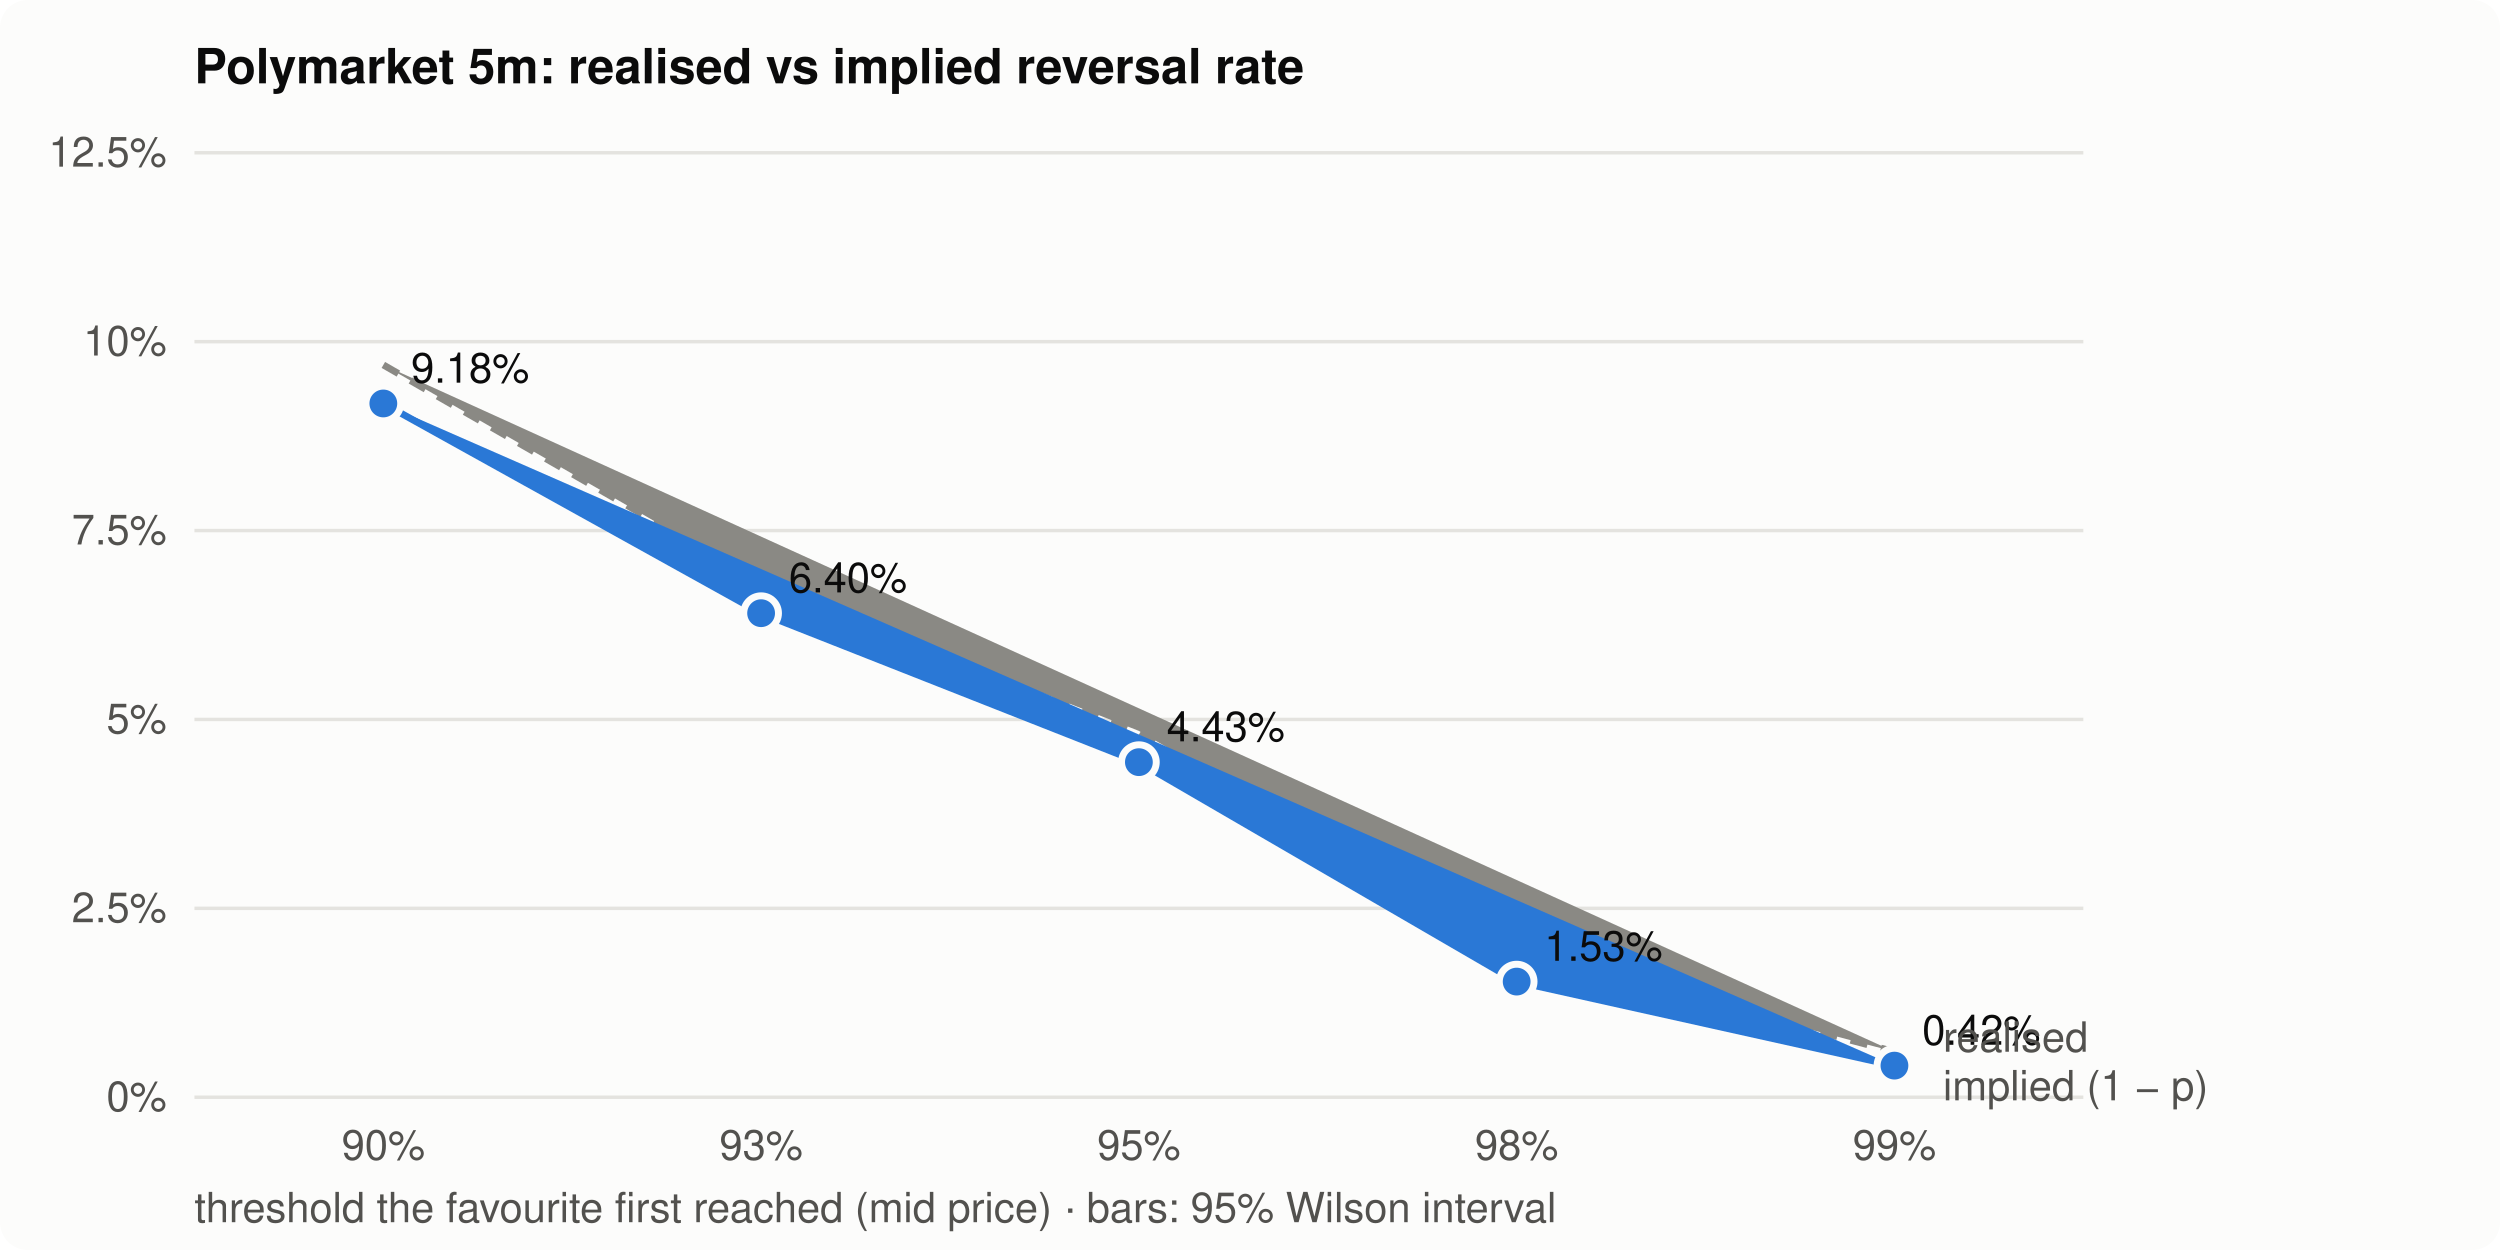
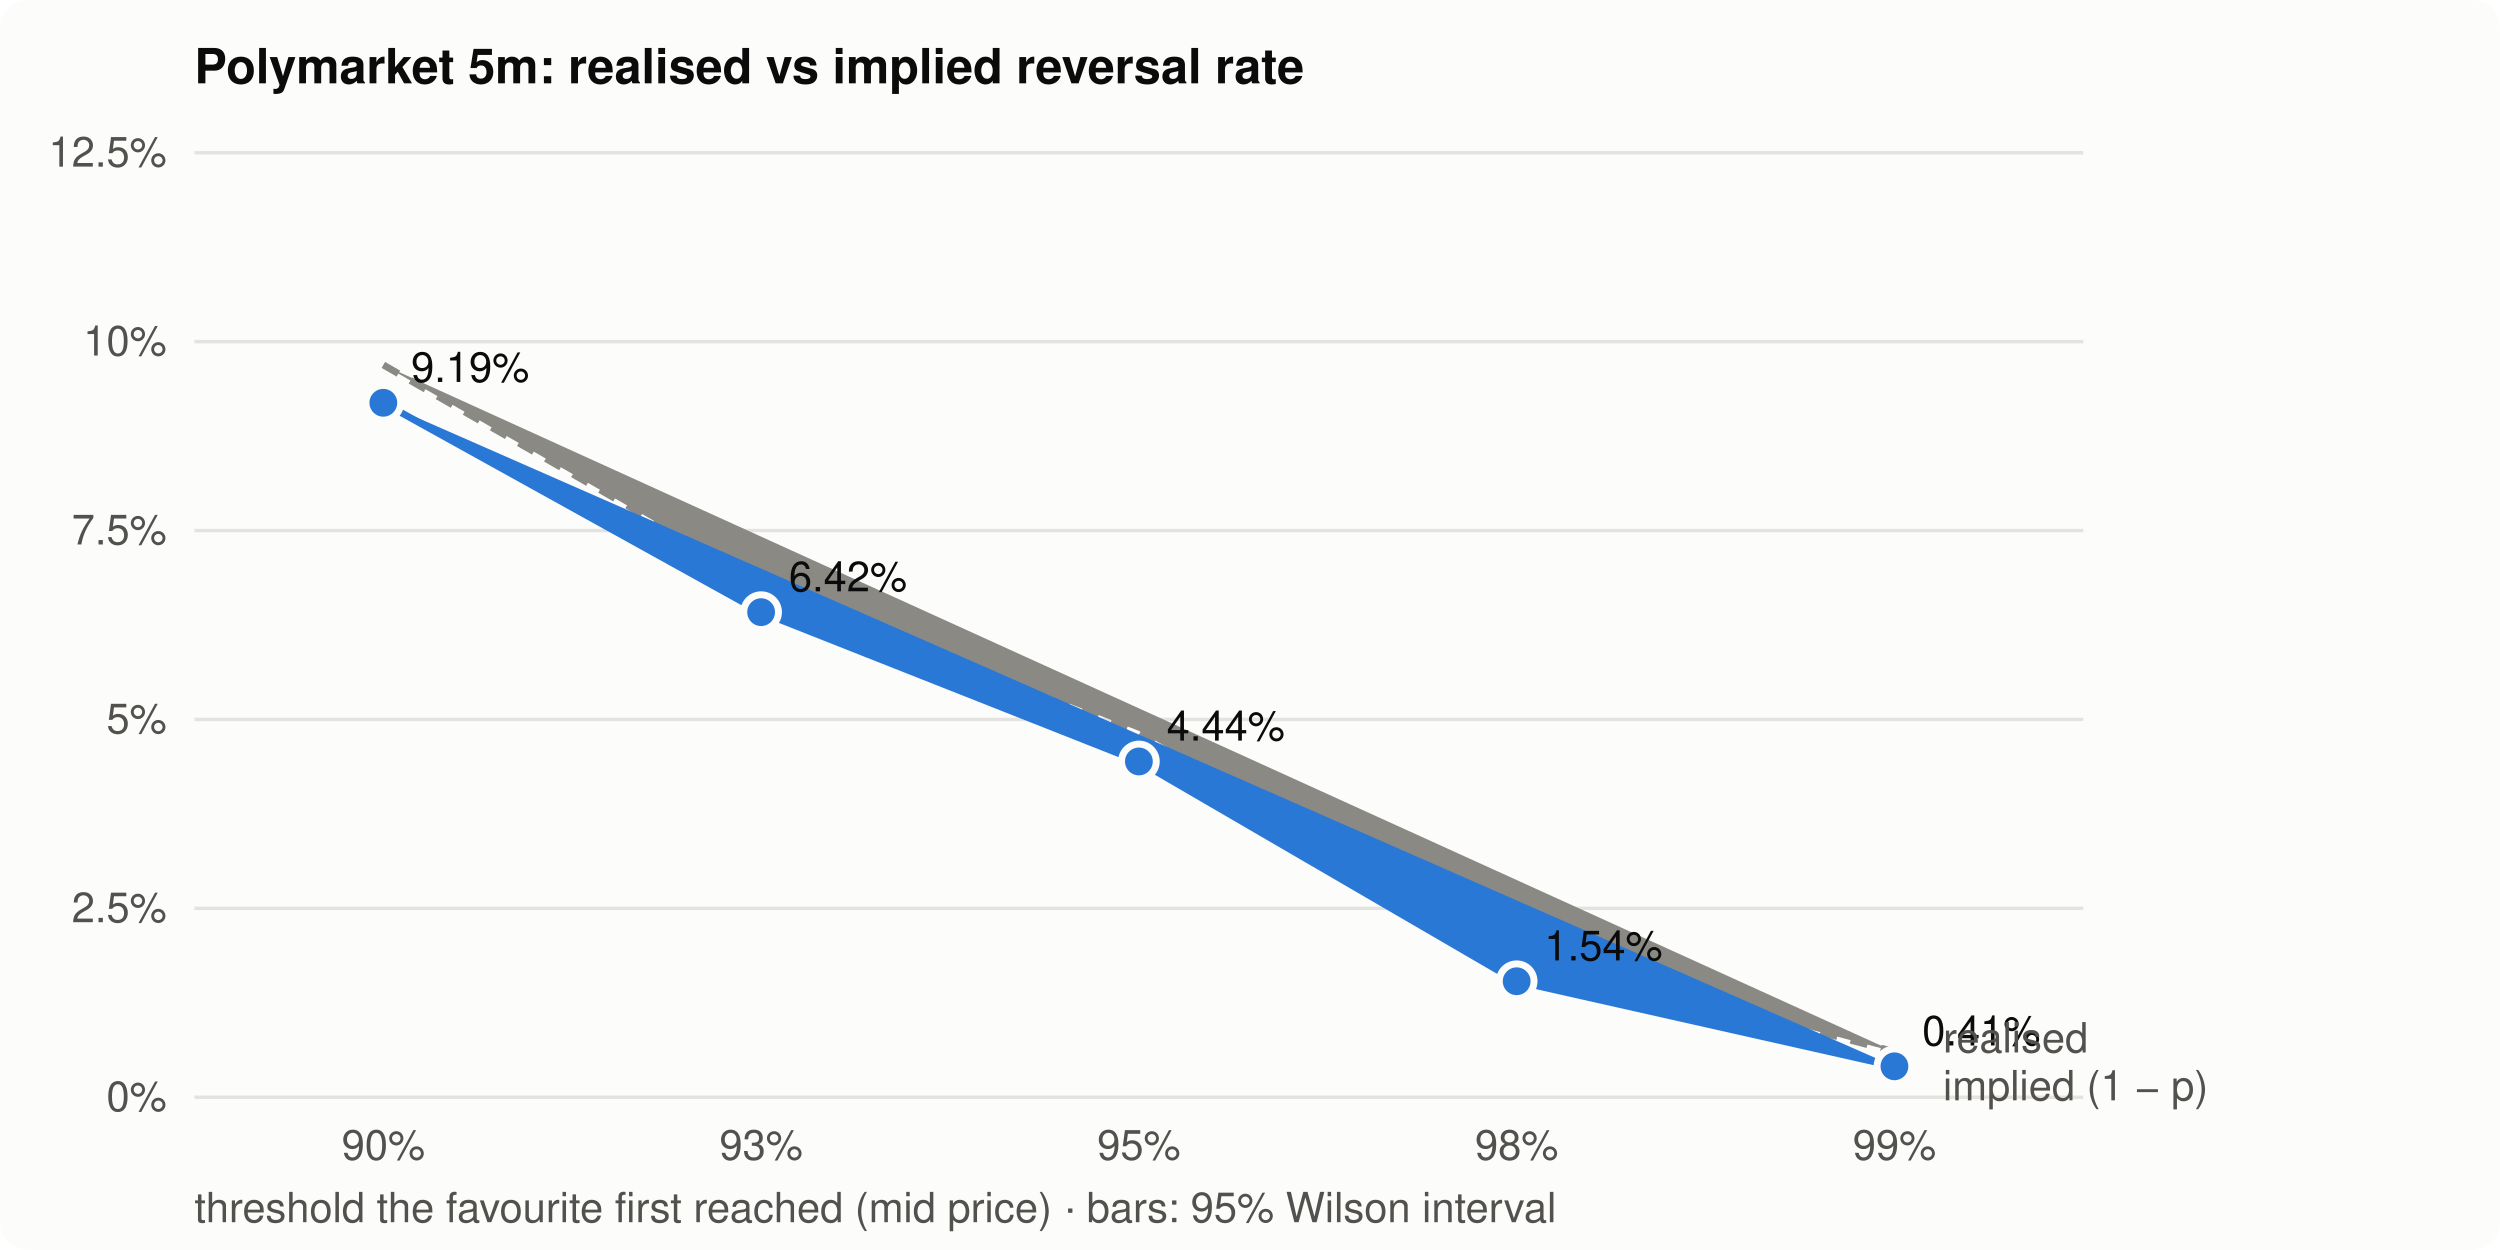
<svg xmlns="http://www.w3.org/2000/svg" viewBox="0 0 720 360" width="720" height="360" role="img" aria-label="Polymarket 5m: realised vs implied reversal rate">
  <style>
  .bg{fill:#fcfcfb} .t1{fill:#0b0b0b} .t2{fill:#52514e} .grid{stroke:#e4e3df}
  .s1{stroke:#2a78d6;fill:#2a78d6} .s2{stroke:#eb6834;fill:#eb6834} .s3{stroke:#1baf7a;fill:#1baf7a}
  .ref{stroke:#8a8984;fill:#8a8984} .ring{stroke:#fcfcfb}
  text{font-family:-apple-system,Segoe UI,Helvetica,Arial,sans-serif;font-size:12px}
  .title{font-size:14px;font-weight:600}
  @media (prefers-color-scheme: dark){
    .bg{fill:#1a1a19} .t1{fill:#f0efec} .t2{fill:#c3c2b7} .grid{stroke:#34332f}
    .s1{stroke:#3987e5;fill:#3987e5} .s2{stroke:#d95926;fill:#d95926} .s3{stroke:#199e70;fill:#199e70}
    .ref{stroke:#9d9c96;fill:#9d9c96} .ring{stroke:#1a1a19}
  }
</style>
  <rect class="bg" width="720" height="360" rx="8" />
  <text class="t1 title" x="56" y="24">Polymarket 5m: realised vs implied reversal rate</text>
  <line class="grid" x1="56" x2="600" y1="316.0" y2="316.0" stroke-width="1" />
  <text class="t2" x="48" y="320.0" text-anchor="end">0%</text>
  <line class="grid" x1="56" x2="600" y1="261.6" y2="261.6" stroke-width="1" />
  <text class="t2" x="48" y="265.6" text-anchor="end">2.5%</text>
  <line class="grid" x1="56" x2="600" y1="207.2" y2="207.2" stroke-width="1" />
  <text class="t2" x="48" y="211.2" text-anchor="end">5%</text>
  <line class="grid" x1="56" x2="600" y1="152.8" y2="152.8" stroke-width="1" />
  <text class="t2" x="48" y="156.8" text-anchor="end">7.5%</text>
  <line class="grid" x1="56" x2="600" y1="98.4" y2="98.4" stroke-width="1" />
  <text class="t2" x="48" y="102.4" text-anchor="end">10%</text>
  <line class="grid" x1="56" x2="600" y1="44.0" y2="44.0" stroke-width="1" />
  <text class="t2" x="48" y="48.0" text-anchor="end">12.5%</text>
  <text class="t2" x="110.4" y="334" text-anchor="middle">90%</text>
  <text class="t2" x="219.2" y="334" text-anchor="middle">93%</text>
  <text class="t2" x="328.0" y="334" text-anchor="middle">95%</text>
  <text class="t2" x="436.8" y="334" text-anchor="middle">98%</text>
  <text class="t2" x="545.6" y="334" text-anchor="middle">99%</text>
  <path class="ref" d="M110.4,105.1 L219.2,167.8 L328.0,210.5 L436.8,274.2 L545.6,302.9" fill="none" stroke-width="2" stroke-linejoin="round" stroke-dasharray="5 4" />
-   <line class="s1" x1="110.4" x2="110.4" y1="119.3" y2="113.1" stroke-width="2" stroke-linecap="round" />
-   <line class="s1" x1="219.2" x2="219.2" y1="179.3" y2="174.0" stroke-width="2" stroke-linecap="round" />
-   <line class="s1" x1="328.0" x2="328.0" y1="221.7" y2="217.3" stroke-width="2" stroke-linecap="round" />
-   <line class="s1" x1="436.8" x2="436.8" y1="284.1" y2="281.2" stroke-width="2" stroke-linecap="round" />
-   <line class="s1" x1="545.6" x2="545.6" y1="308.9" y2="304.4" stroke-width="2" stroke-linecap="round" />
-   <path class="s1" d="M110.4,116.2 L219.2,176.6 L328.0,219.5 L436.8,282.7 L545.6,306.9" fill="none" stroke-width="2" stroke-linejoin="round" />
-   <circle class="s1 ring" cx="110.4" cy="116.2" r="5" stroke-width="2" />
-   <text class="t1" x="118.4" y="110.2">9.18%</text>
-   <circle class="s1 ring" cx="219.2" cy="176.6" r="5" stroke-width="2" />
-   <text class="t1" x="227.2" y="170.6">6.40%</text>
-   <circle class="s1 ring" cx="328.0" cy="219.5" r="5" stroke-width="2" />
-   <text class="t1" x="336.0" y="213.5">4.43%</text>
-   <circle class="s1 ring" cx="436.8" cy="282.7" r="5" stroke-width="2" />
-   <text class="t1" x="444.8" y="276.7">1.53%</text>
-   <circle class="s1 ring" cx="545.6" cy="306.9" r="5" stroke-width="2" />
-   <text class="t1" x="553.6" y="300.9">0.42%</text>
+   <line class="s1" x1="110.4" x2="110.4" y1="119.1" y2="112.9" stroke-width="2" stroke-linecap="round" />
+   <line class="s1" x1="219.2" x2="219.2" y1="178.9" y2="173.7" stroke-width="2" stroke-linecap="round" />
+   <line class="s1" x1="328.0" x2="328.0" y1="221.5" y2="217.1" stroke-width="2" stroke-linecap="round" />
+   <line class="s1" x1="436.8" x2="436.8" y1="284.0" y2="281.1" stroke-width="2" stroke-linecap="round" />
+   <line class="s1" x1="545.6" x2="545.6" y1="309.0" y2="304.6" stroke-width="2" stroke-linecap="round" />
+   <path class="s1" d="M110.4,116.0 L219.2,176.3 L328.0,219.3 L436.8,282.6 L545.6,307.1" fill="none" stroke-width="2" stroke-linejoin="round" />
+   <circle class="s1 ring" cx="110.4" cy="116.0" r="5" stroke-width="2" />
+   <text class="t1" x="118.4" y="110.0">9.19%</text>
+   <circle class="s1 ring" cx="219.2" cy="176.3" r="5" stroke-width="2" />
+   <text class="t1" x="227.2" y="170.3">6.42%</text>
+   <circle class="s1 ring" cx="328.0" cy="219.3" r="5" stroke-width="2" />
+   <text class="t1" x="336.0" y="213.3">4.44%</text>
+   <circle class="s1 ring" cx="436.8" cy="282.6" r="5" stroke-width="2" />
+   <text class="t1" x="444.8" y="276.6">1.54%</text>
+   <circle class="s1 ring" cx="545.6" cy="307.1" r="5" stroke-width="2" />
+   <text class="t1" x="553.6" y="301.1">0.41%</text>
  <text class="t2" x="559.6" y="316.9">implied (1 − p)</text>
-   <text class="t2" x="559.6" y="302.9">realised</text>
+   <text class="t2" x="559.6" y="303.1">realised</text>
  <text class="t2" x="56" y="352">threshold the favourite first reached (mid price) · bars: 95% Wilson interval</text>
</svg>
